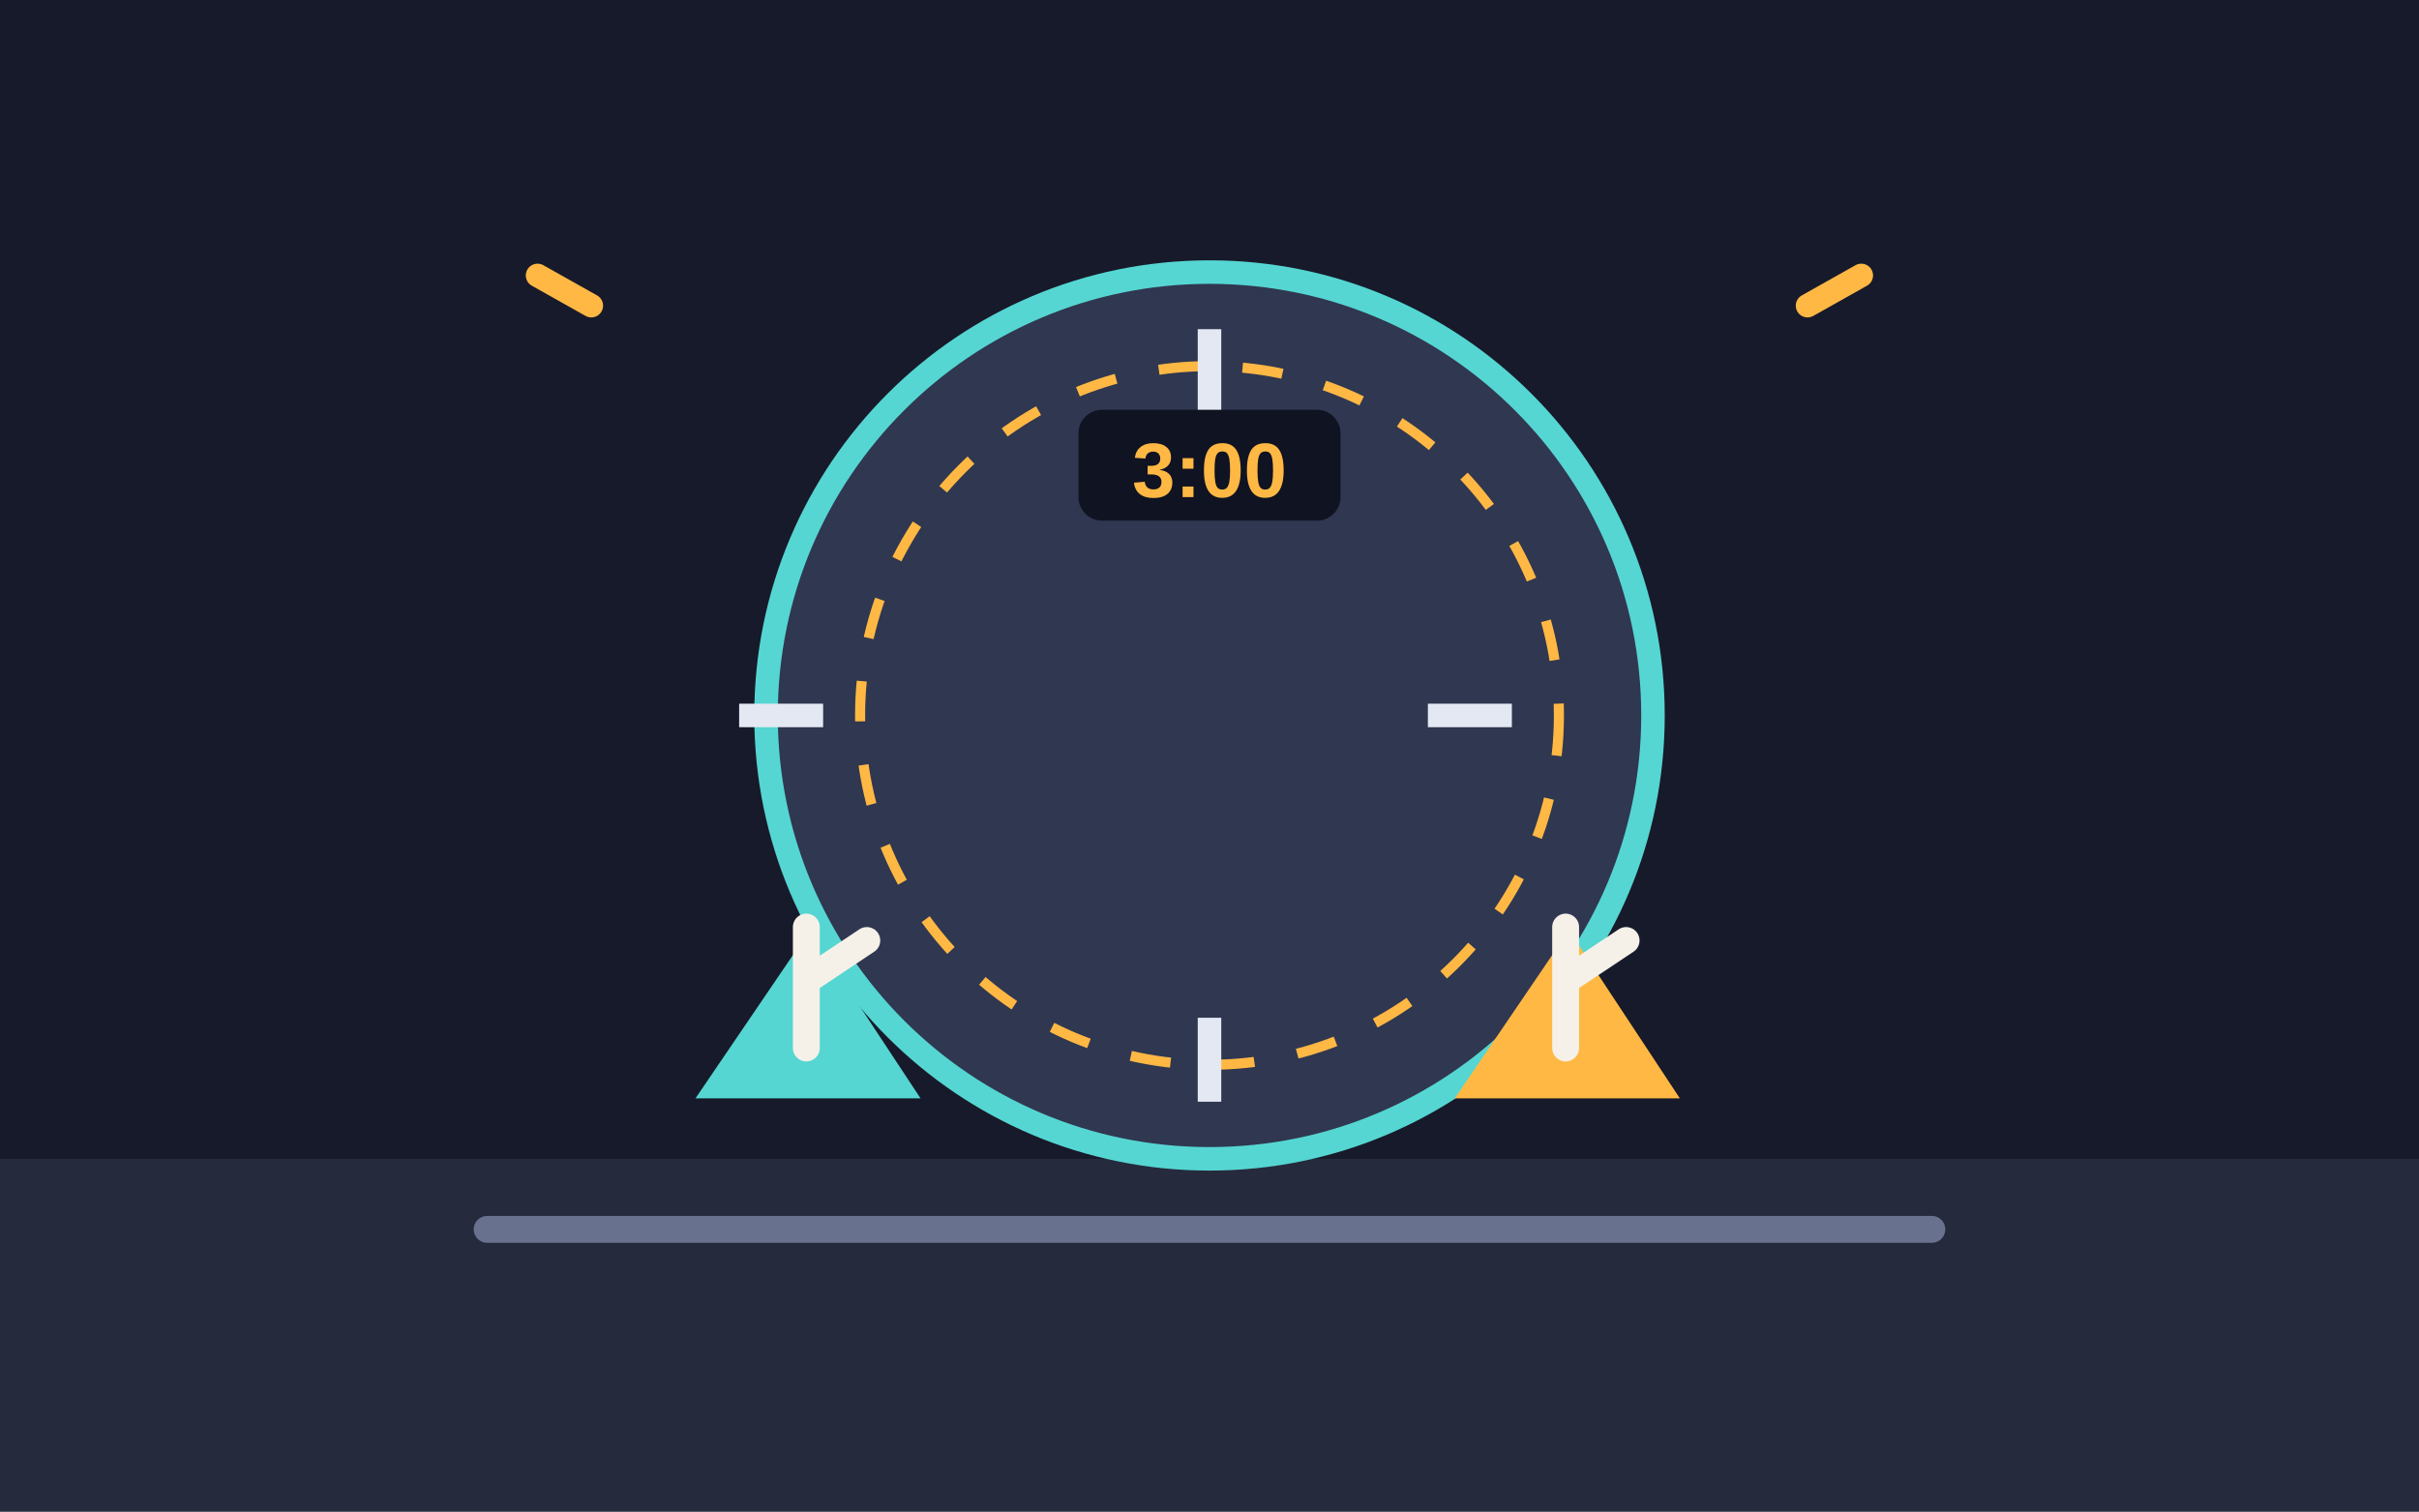
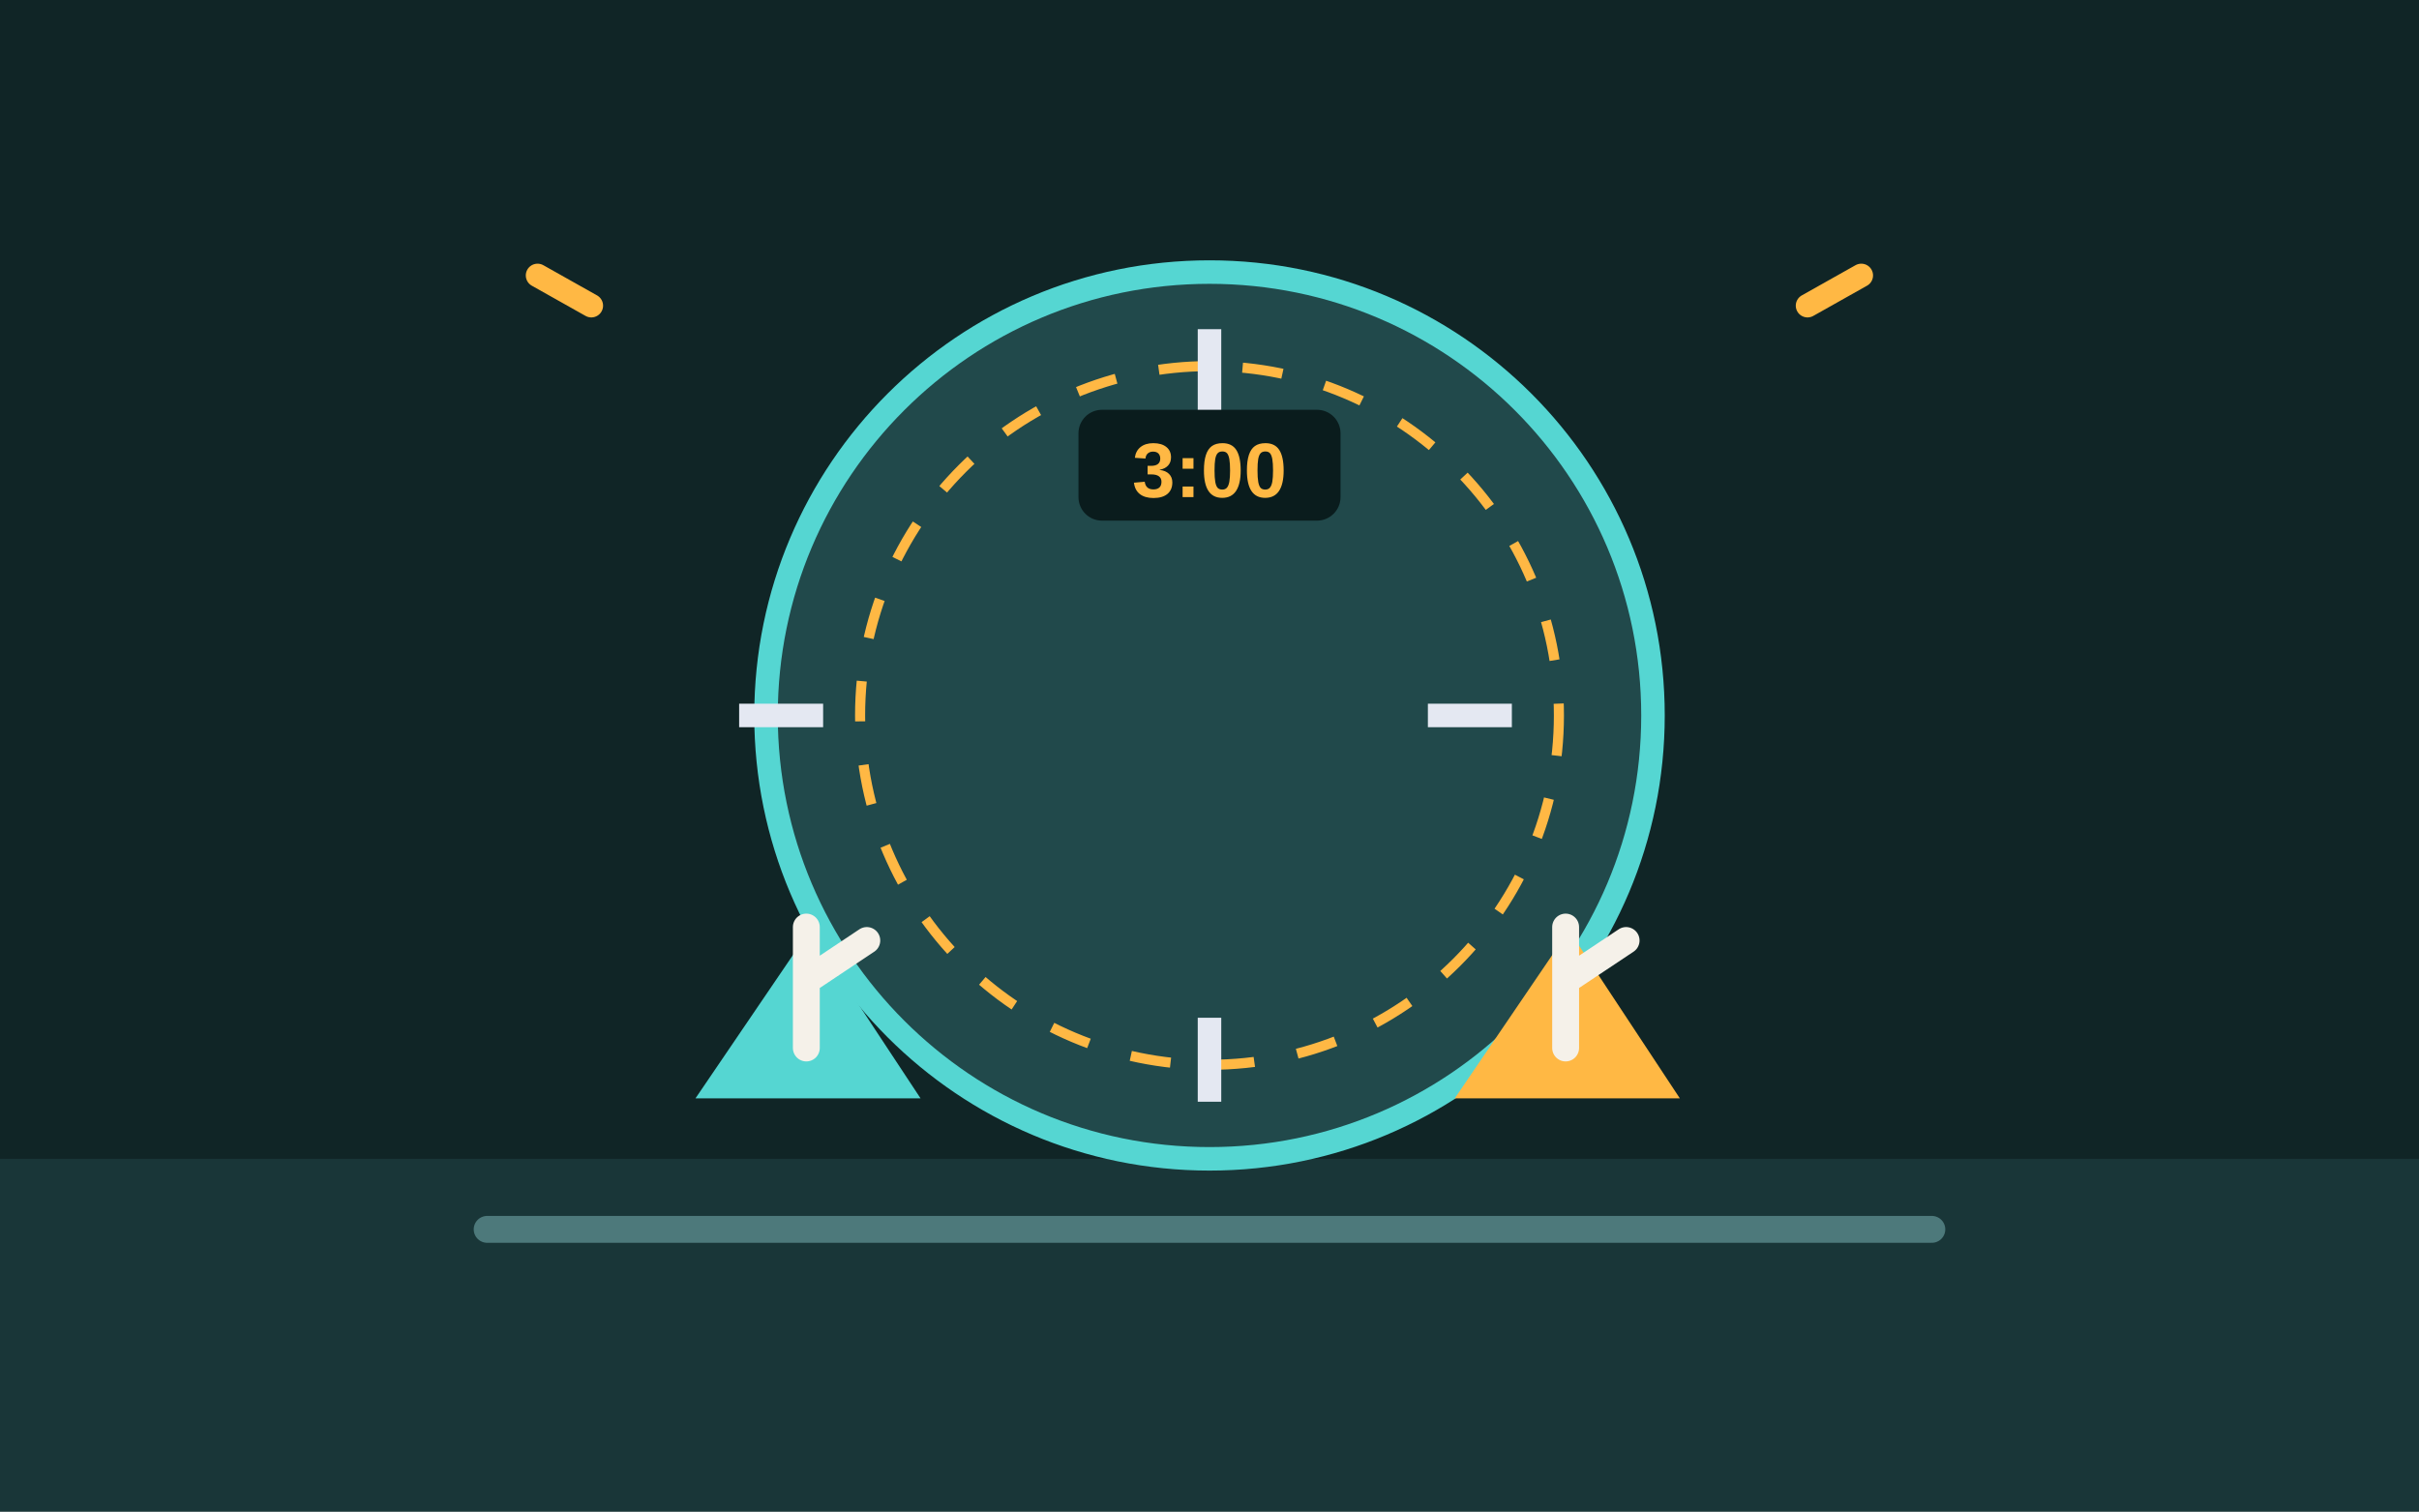
<svg xmlns="http://www.w3.org/2000/svg" viewBox="0 0 720 450">
-   <rect width="720" height="450" fill="#171a2a" />
-   <path d="M0 345h720v105H0z" fill="#252a3c" />
-   <circle cx="360" cy="213" r="132" fill="#303750" stroke="#55d6d2" stroke-width="7" />
+   <rect width="720" height="450" fill="#102526" />
+   <path d="M0 345h720v105H0z" fill="#193638" />
+   <circle cx="360" cy="213" r="132" fill="#21494b" stroke="#55d6d2" stroke-width="7" />
  <circle cx="360" cy="213" r="104" fill="none" stroke="#ffb844" stroke-width="3" stroke-dasharray="12 13" />
  <path d="M360 98v25m0 180v25m-115-115h-25m205 0h25" stroke="#e4e8f2" stroke-width="7" />
-   <rect x="321" y="122" width="78" height="33" rx="7" fill="#101321" />
+   <rect x="321" y="122" width="78" height="33" rx="7" fill="#0a1c1d" />
  <text x="360" y="148" fill="#ffb844" font-family="Arial, sans-serif" font-size="23" font-weight="700" text-anchor="middle">3:00</text>
  <path d="m207 327 34-50 33 50z" fill="#55d6d2" />
  <path d="M240 312v-36m0 16 18-12" stroke="#f5f1e9" stroke-linecap="round" stroke-width="8" />
  <path d="m433 327 34-50 33 50z" fill="#ffb844" />
  <path d="M466 312v-36m0 16 18-12" stroke="#f5f1e9" stroke-linecap="round" stroke-width="8" />
-   <path d="M145 366h430" stroke="#68728f" stroke-linecap="round" stroke-width="8" />
+   <path d="M145 366h430" stroke="#4d797b" stroke-linecap="round" stroke-width="8" />
  <path d="m160 82 16 9m378-9-16 9" stroke="#ffb844" stroke-linecap="round" stroke-width="7" />
</svg>
